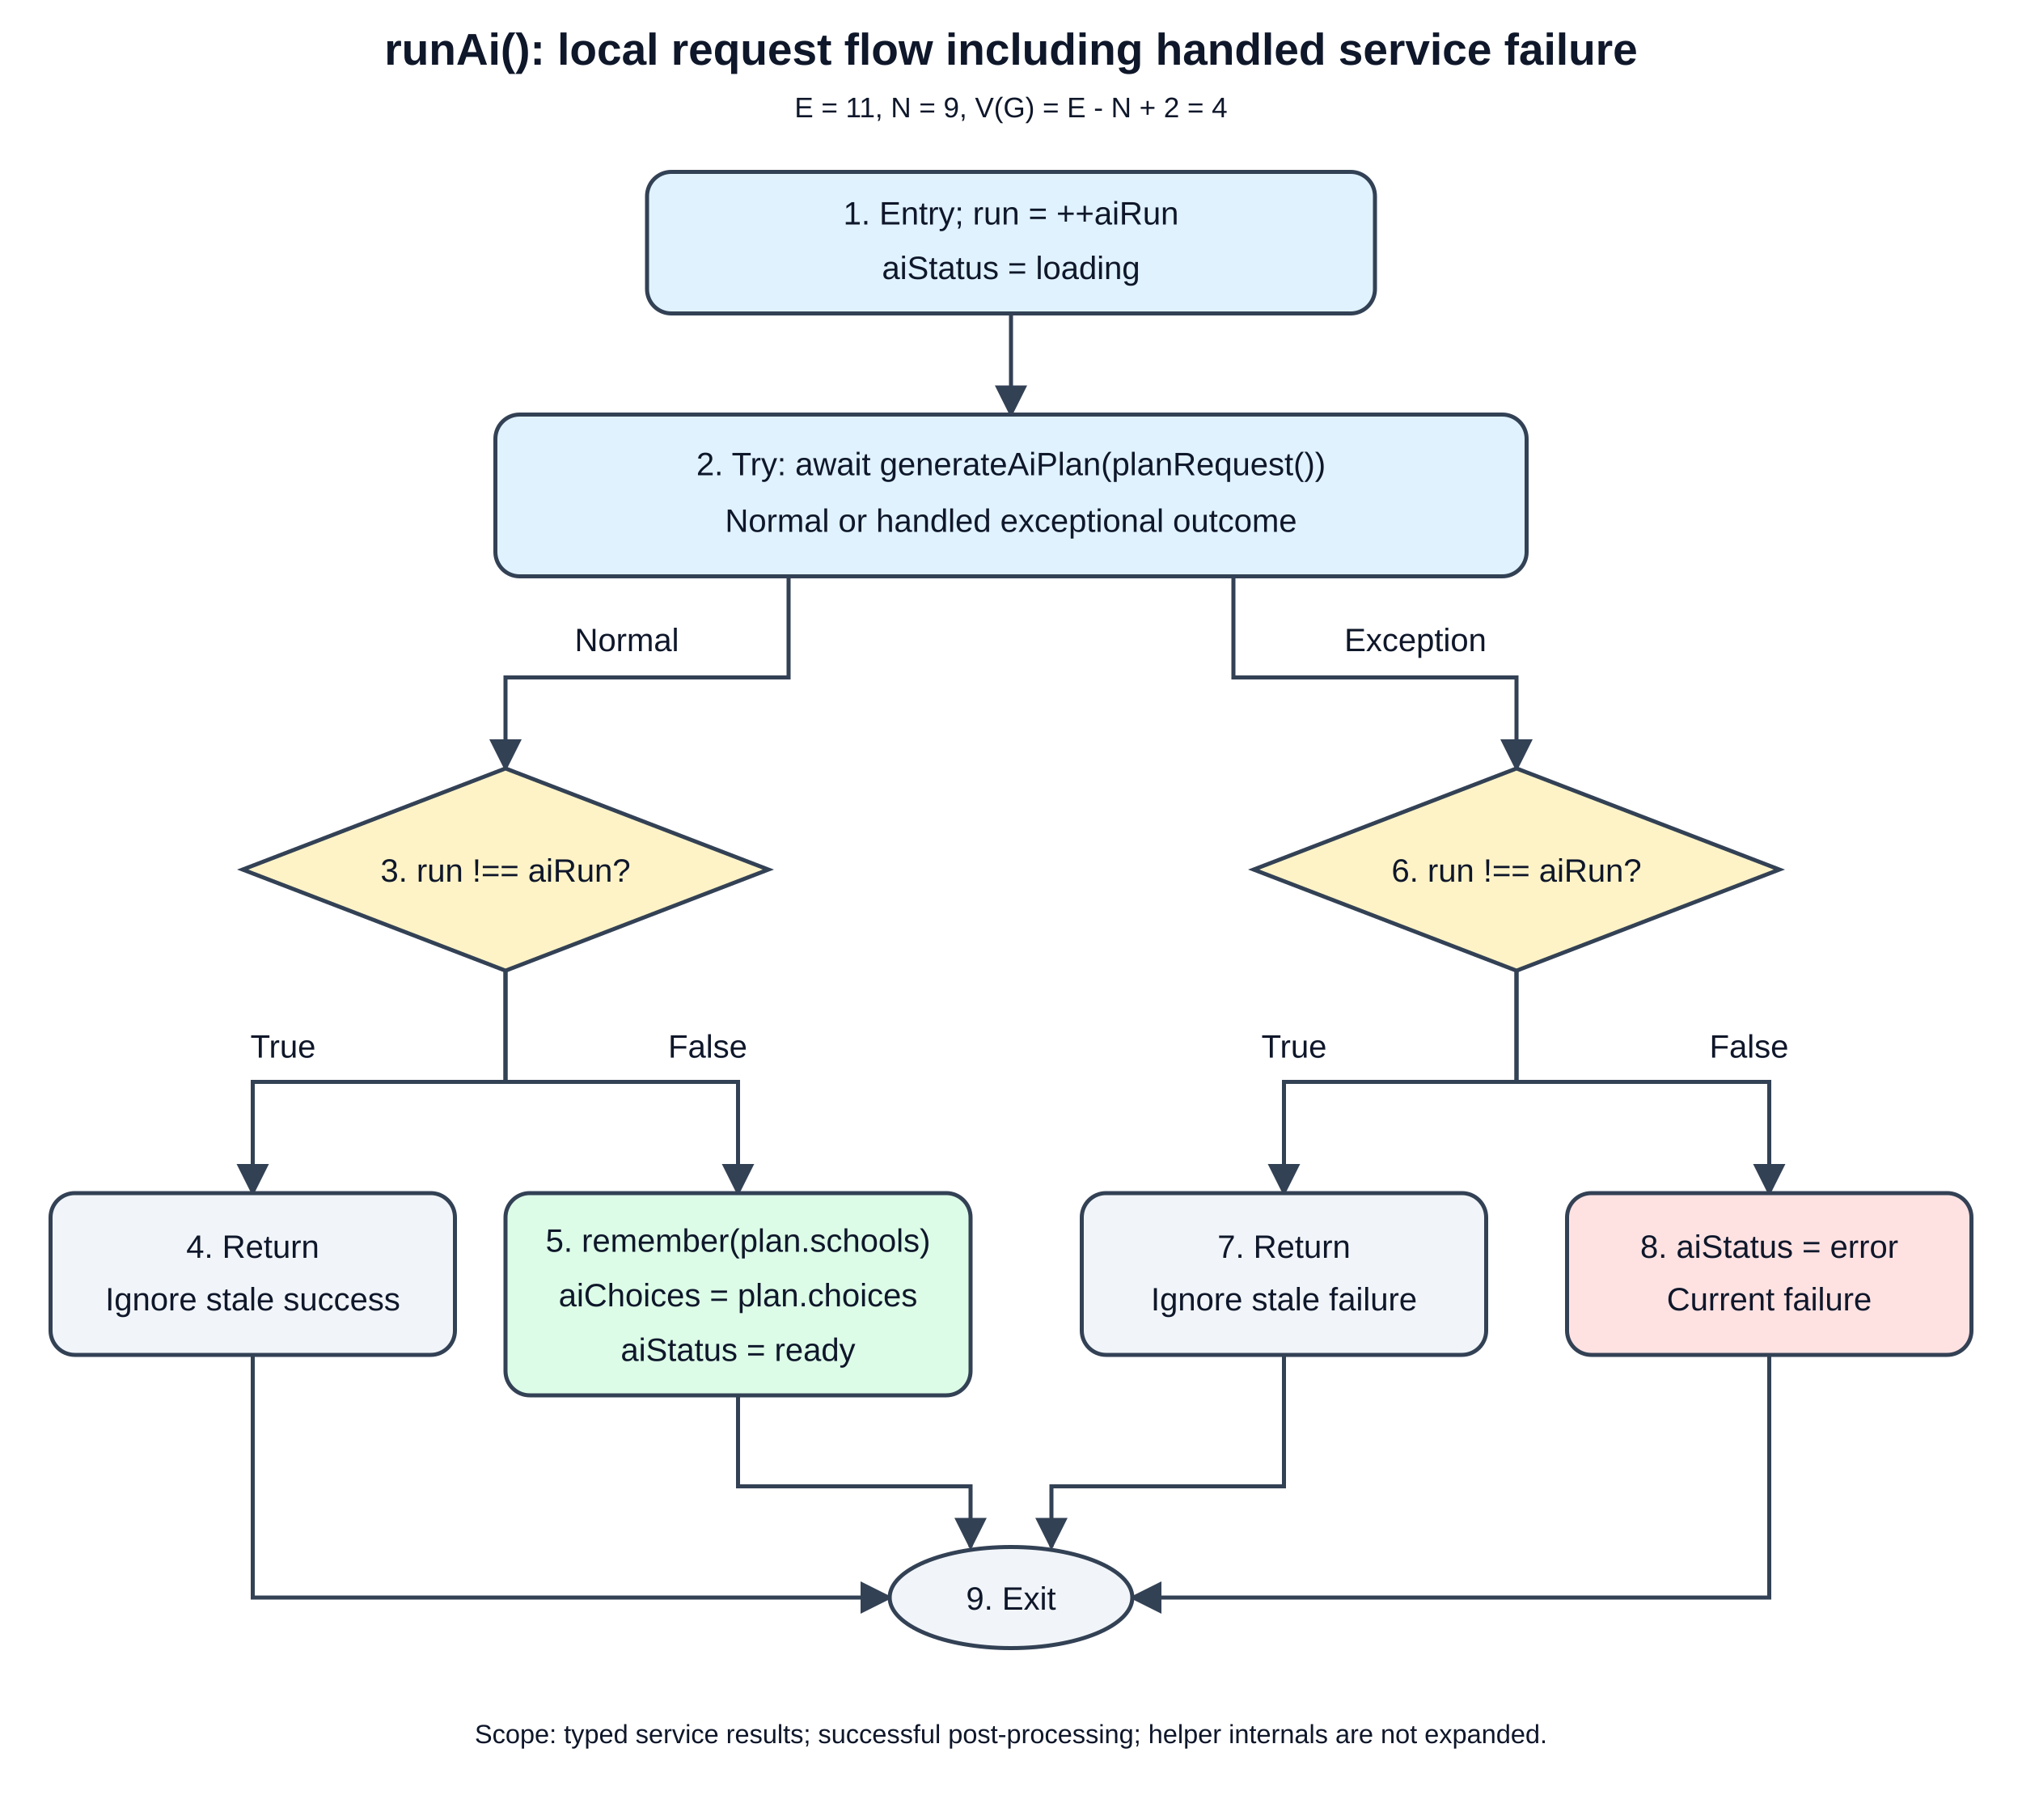
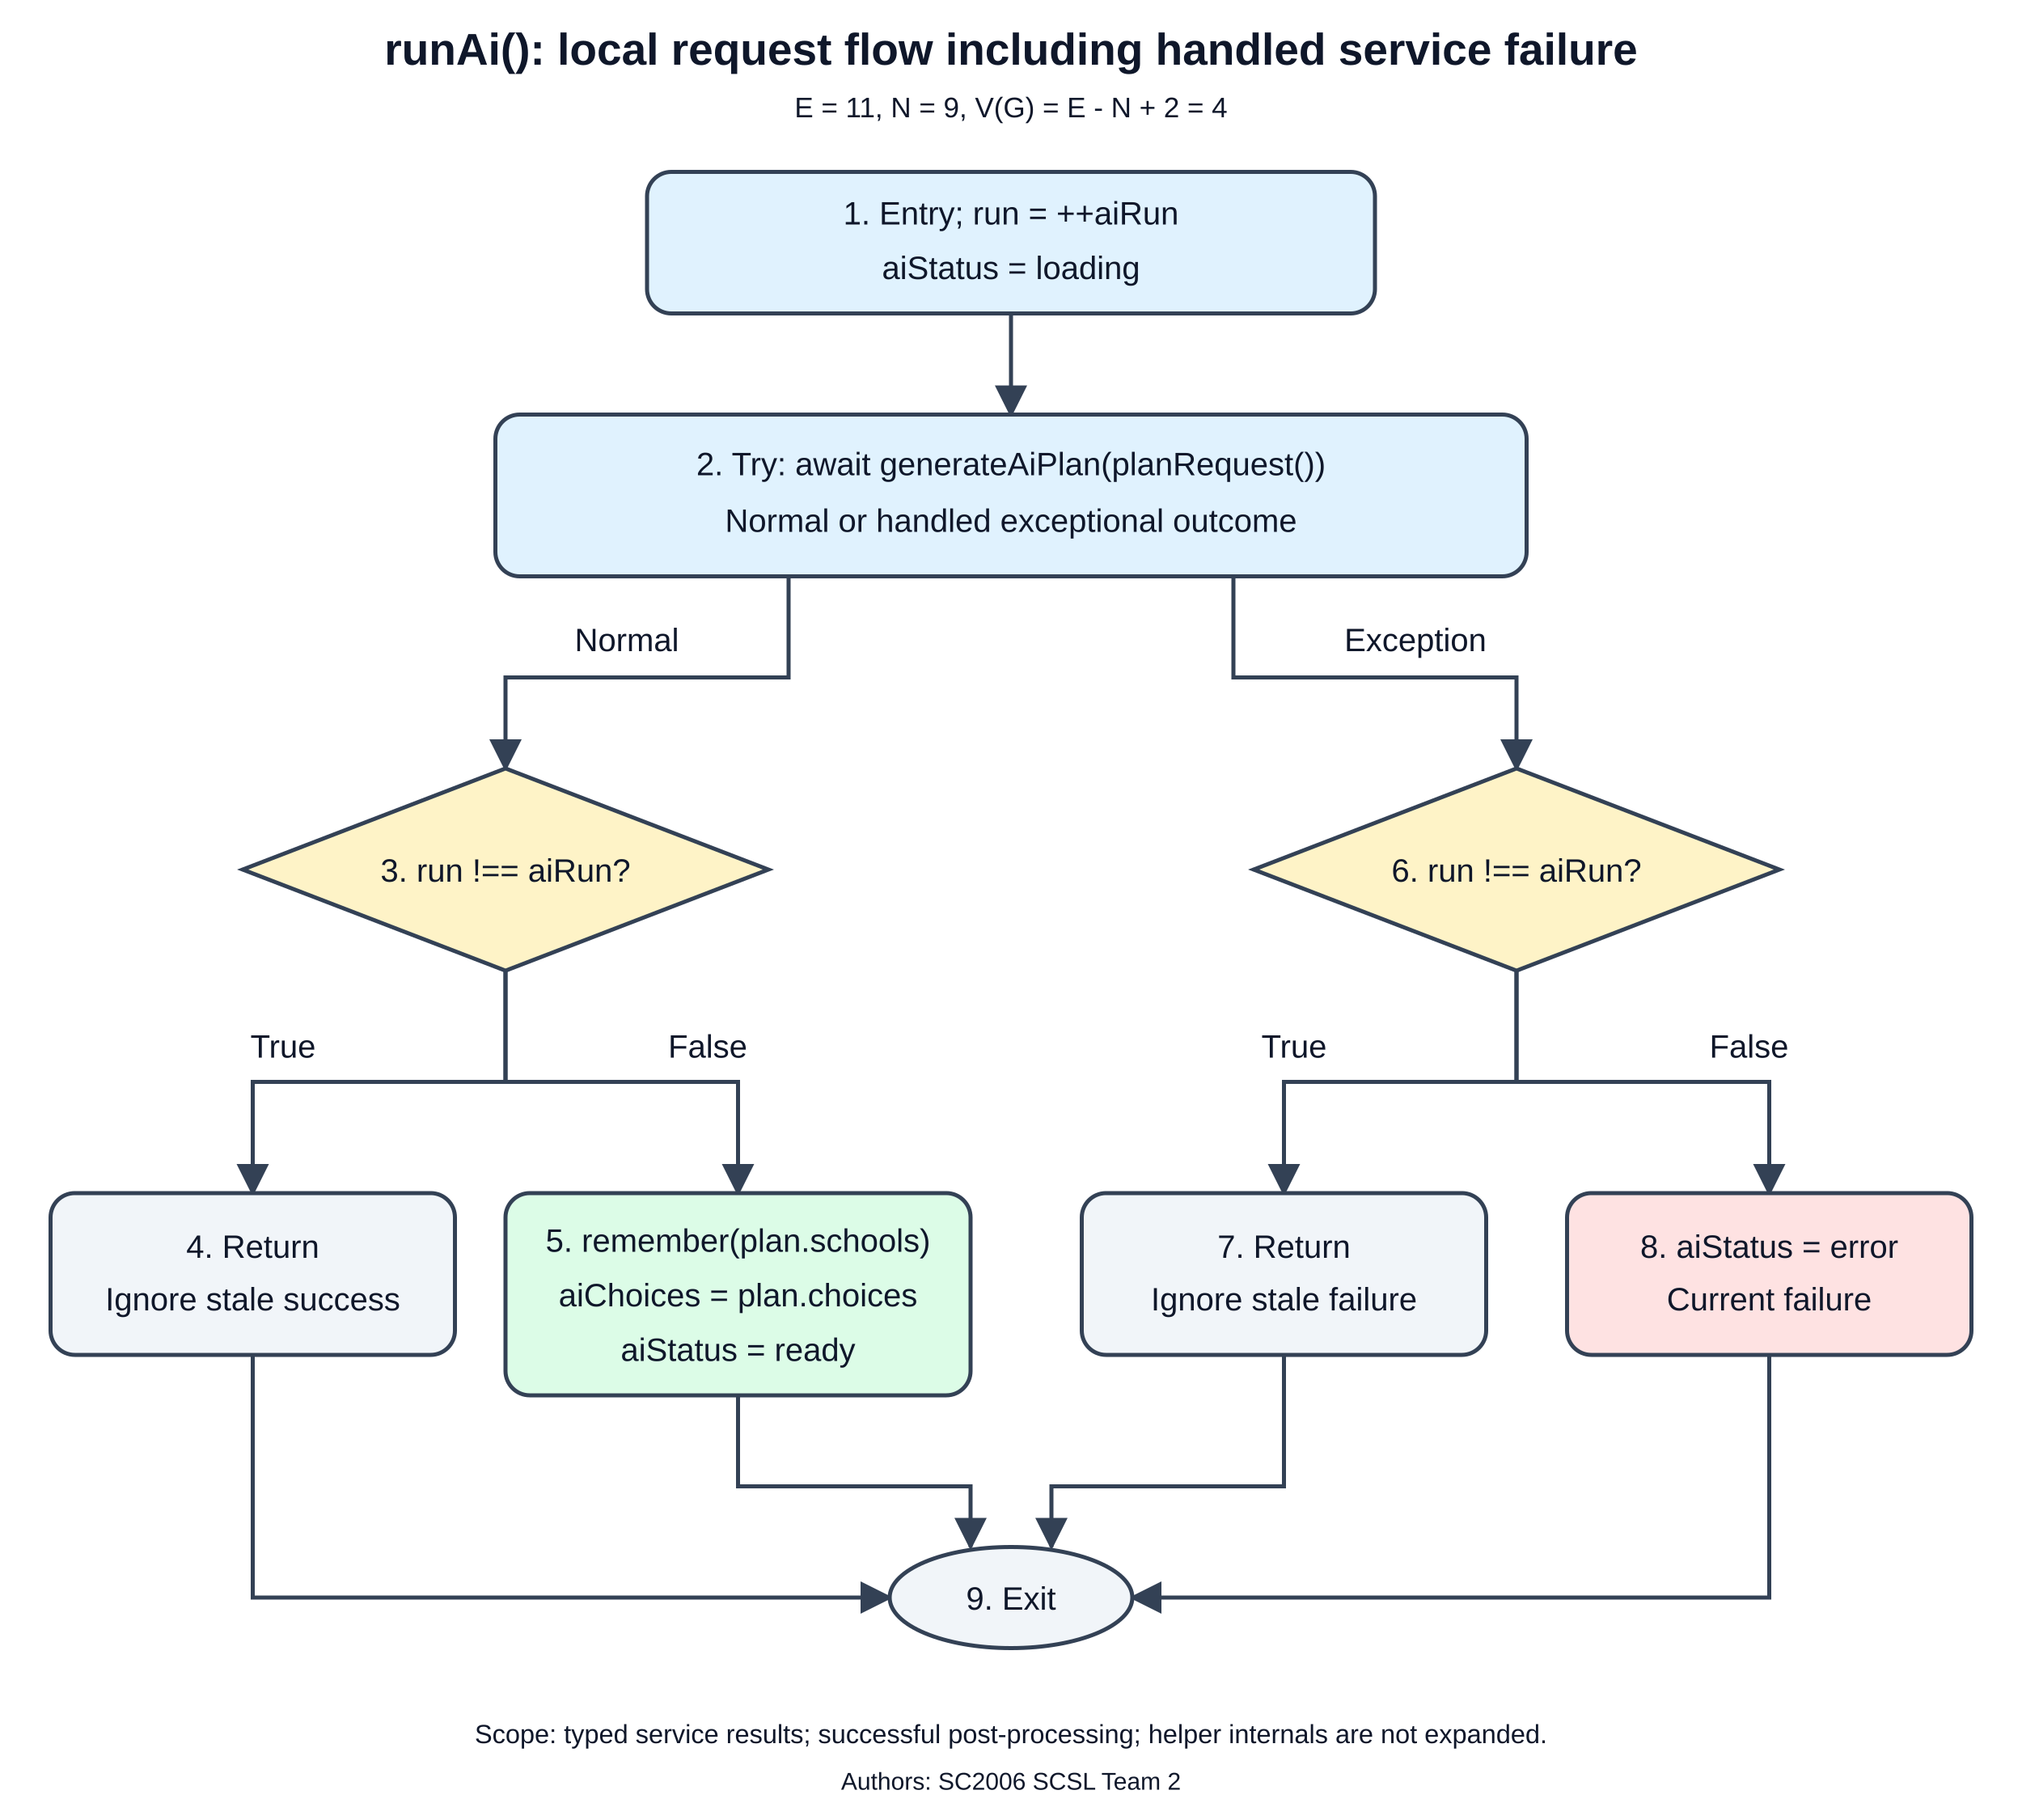
<svg xmlns="http://www.w3.org/2000/svg" width="1000" height="900" viewBox="0 0 1000 900" role="img" aria-labelledby="title description">
  <defs>
    <marker id="arrow" viewBox="0 0 10 10" refX="9" refY="5" markerWidth="8" markerHeight="8" orient="auto-start-reverse">
      <path d="M0 0 L10 5 L0 10 Z" fill="#334155" />
    </marker>
  </defs>
  <rect width="1000" height="900" fill="white" />
  <g font-family="Arial, sans-serif" fill="#0f172a" text-anchor="middle">
    <text x="500" y="32" font-size="22" font-weight="bold">runAi(): local request flow including handled service failure</text>
    <text x="500" y="58" font-size="14">E = 11, N = 9, V(G) = E - N + 2 = 4</text>
  </g>
  <g fill="none" stroke="#334155" stroke-width="2" marker-end="url(#arrow)">
    <path d="M500 155 V205" />
    <path d="M390 285 V335 H250 V380" />
    <path d="M610 285 V335 H750 V380" />
    <path d="M250 480 V535 H125 V590" />
    <path d="M250 480 V535 H365 V590" />
    <path d="M750 480 V535 H635 V590" />
    <path d="M750 480 V535 H875 V590" />
    <path d="M125 670 V790 H440" />
    <path d="M365 690 V735 H480 V765" />
    <path d="M635 670 V735 H520 V765" />
    <path d="M875 670 V790 H560" />
  </g>
  <g stroke="#334155" stroke-width="2">
    <rect x="320" y="85" width="360" height="70" rx="12" fill="#e0f2fe" />
    <rect x="245" y="205" width="510" height="80" rx="12" fill="#e0f2fe" />
    <path d="M250 380 L380 430 L250 480 L120 430 Z" fill="#fef3c7" />
    <path d="M750 380 L880 430 L750 480 L620 430 Z" fill="#fef3c7" />
    <rect x="25" y="590" width="200" height="80" rx="12" fill="#f1f5f9" />
    <rect x="250" y="590" width="230" height="100" rx="12" fill="#dcfce7" />
    <rect x="535" y="590" width="200" height="80" rx="12" fill="#f1f5f9" />
    <rect x="775" y="590" width="200" height="80" rx="12" fill="#fee2e2" />
    <ellipse cx="500" cy="790" rx="60" ry="25" fill="#f1f5f9" />
  </g>
  <g font-family="Arial, sans-serif" font-size="16" fill="#0f172a" text-anchor="middle">
    <text x="500" y="111">1. Entry; run = ++aiRun</text>
    <text x="500" y="138">aiStatus = loading</text>
    <text x="500" y="235">2. Try: await generateAiPlan(planRequest())</text>
    <text x="500" y="263">Normal or handled exceptional outcome</text>
    <text x="250" y="436">3. run !== aiRun?</text>
    <text x="750" y="436">6. run !== aiRun?</text>
    <text x="125" y="622">4. Return</text>
    <text x="125" y="648">Ignore stale success</text>
    <text x="365" y="619">5. remember(plan.schools)</text>
    <text x="365" y="646">aiChoices = plan.choices</text>
    <text x="365" y="673">aiStatus = ready</text>
    <text x="635" y="622">7. Return</text>
    <text x="635" y="648">Ignore stale failure</text>
    <text x="875" y="622">8. aiStatus = error</text>
    <text x="875" y="648">Current failure</text>
    <text x="500" y="796">9. Exit</text>
    <text x="310" y="322">Normal</text>
    <text x="700" y="322">Exception</text>
    <text x="140" y="523">True</text>
    <text x="350" y="523">False</text>
    <text x="640" y="523">True</text>
    <text x="865" y="523">False</text>
    <text x="500" y="862" font-size="13">Scope: typed service results; successful post-processing; helper internals are not expanded.</text>
+     <text x="500" y="885" font-size="12">Authors: SC2006 SCSL Team 2</text>
  </g>
</svg>
